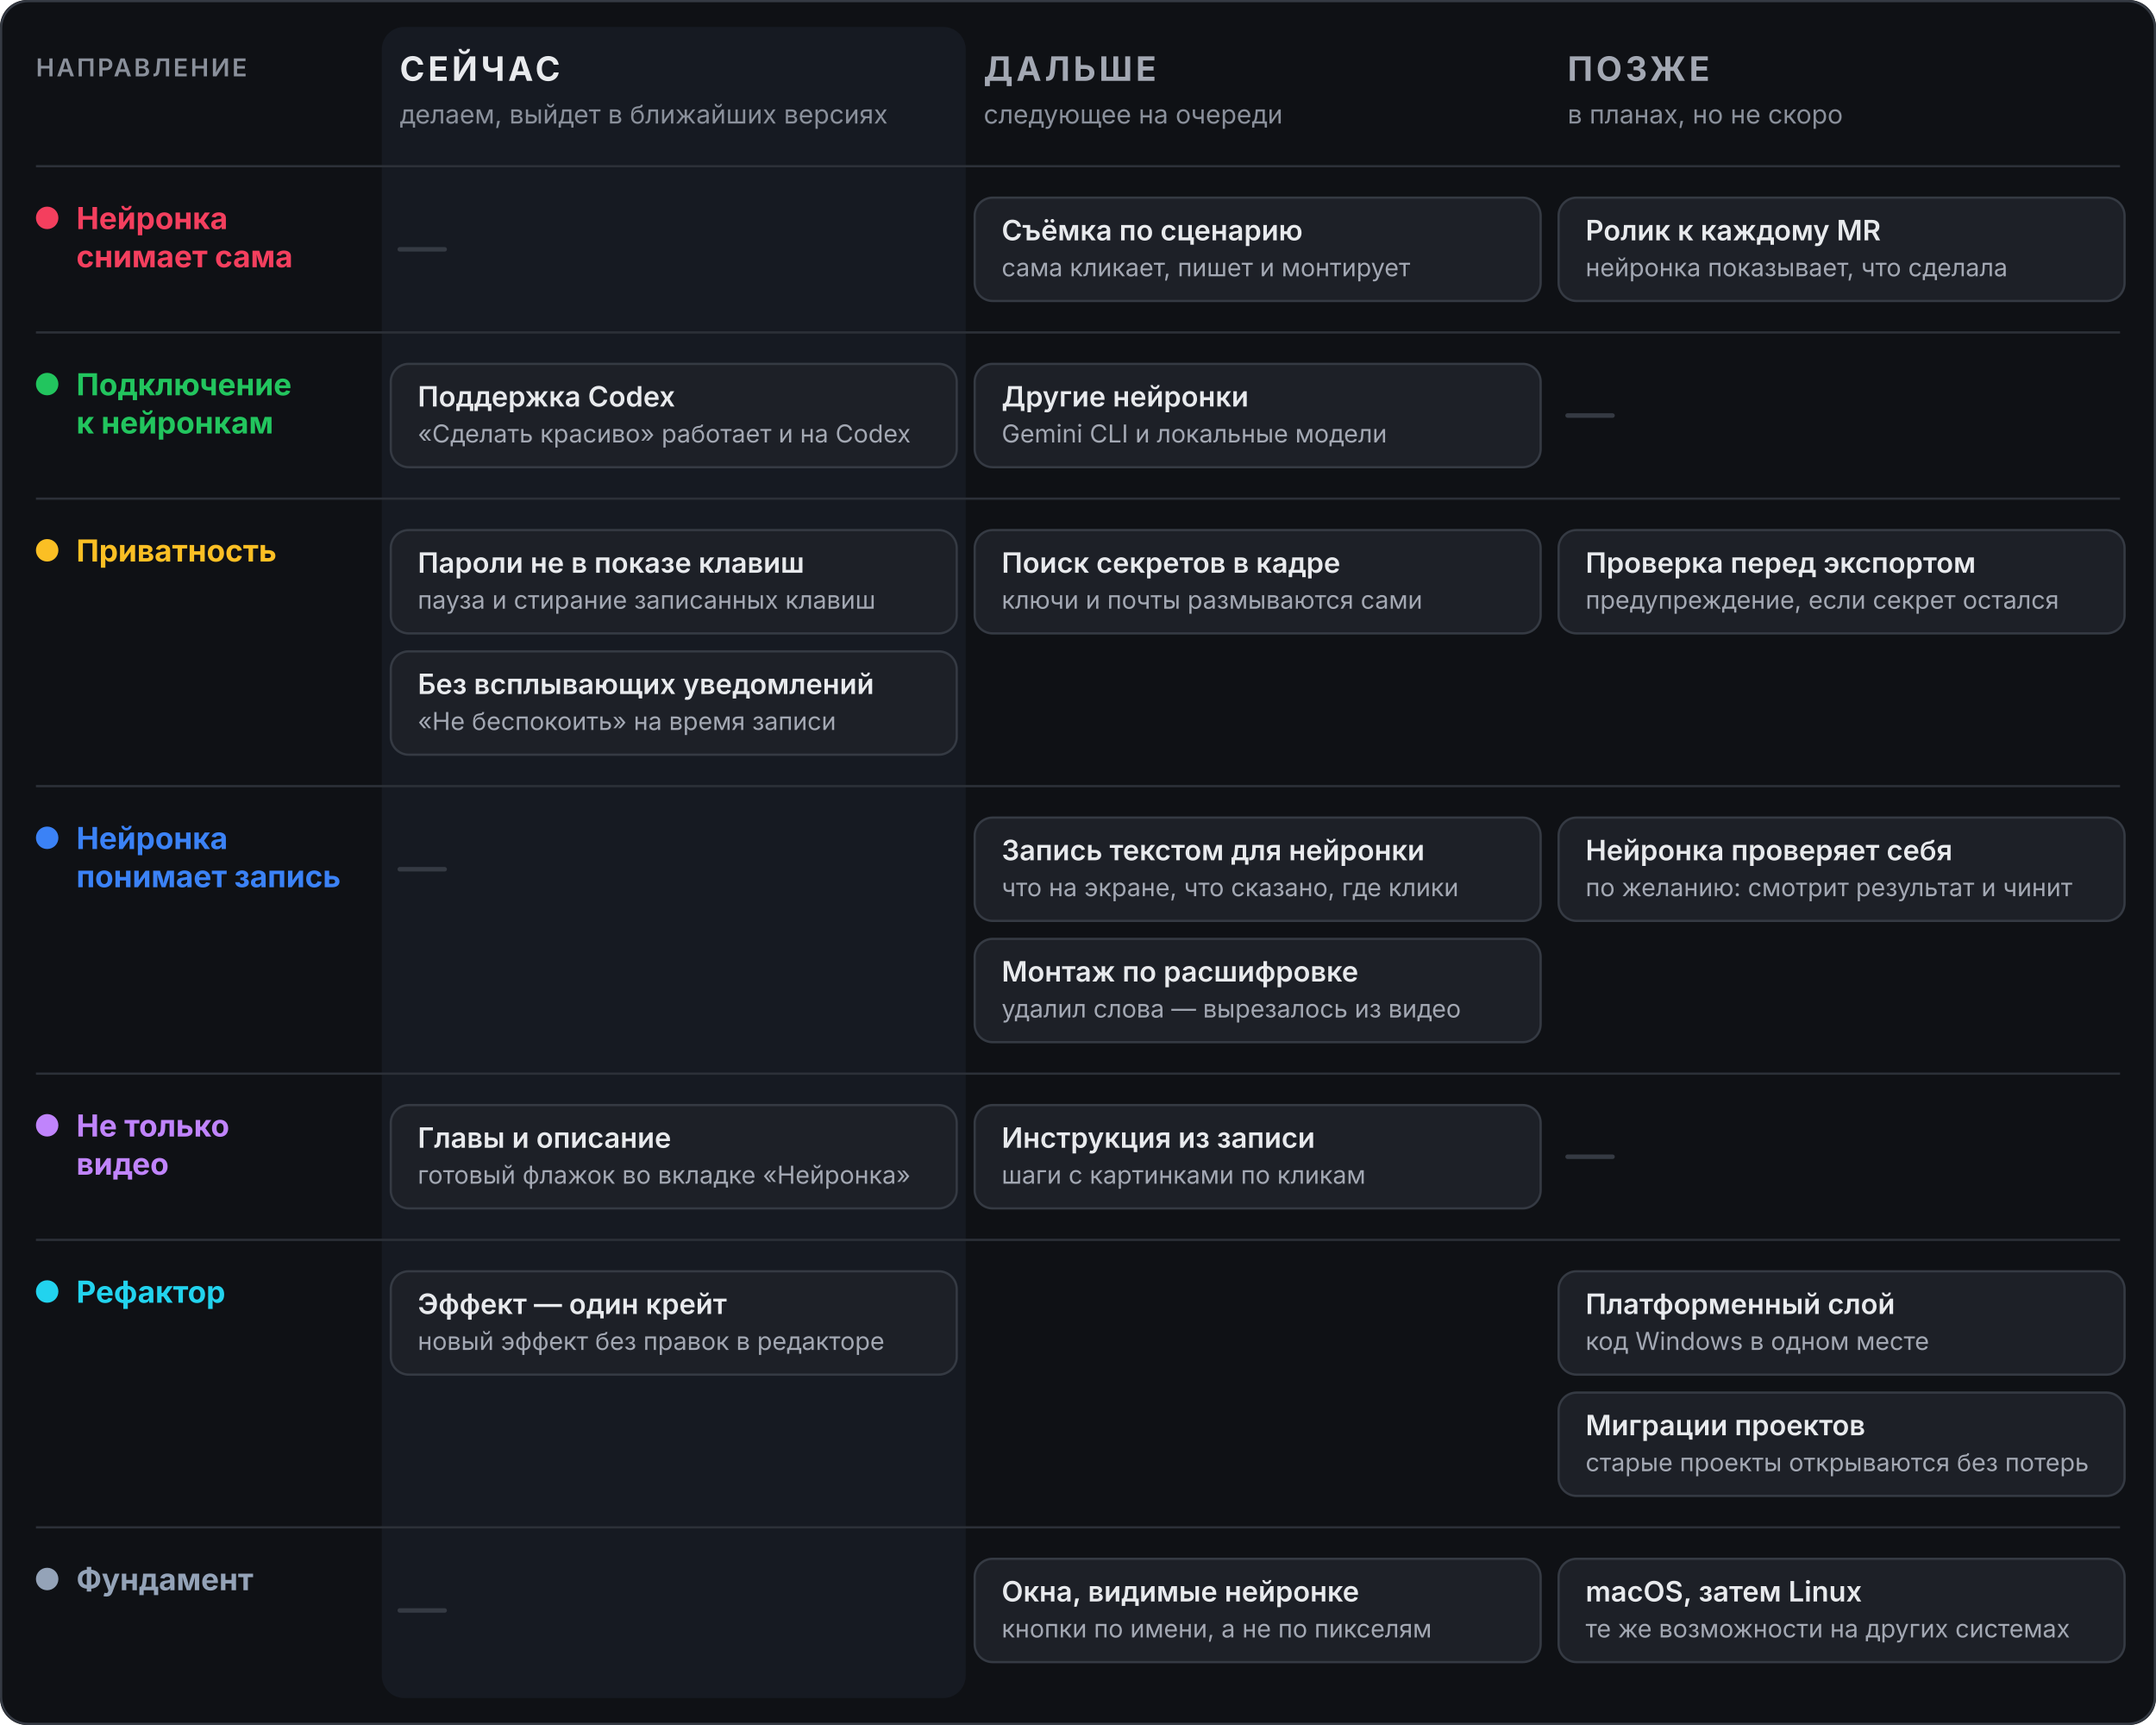
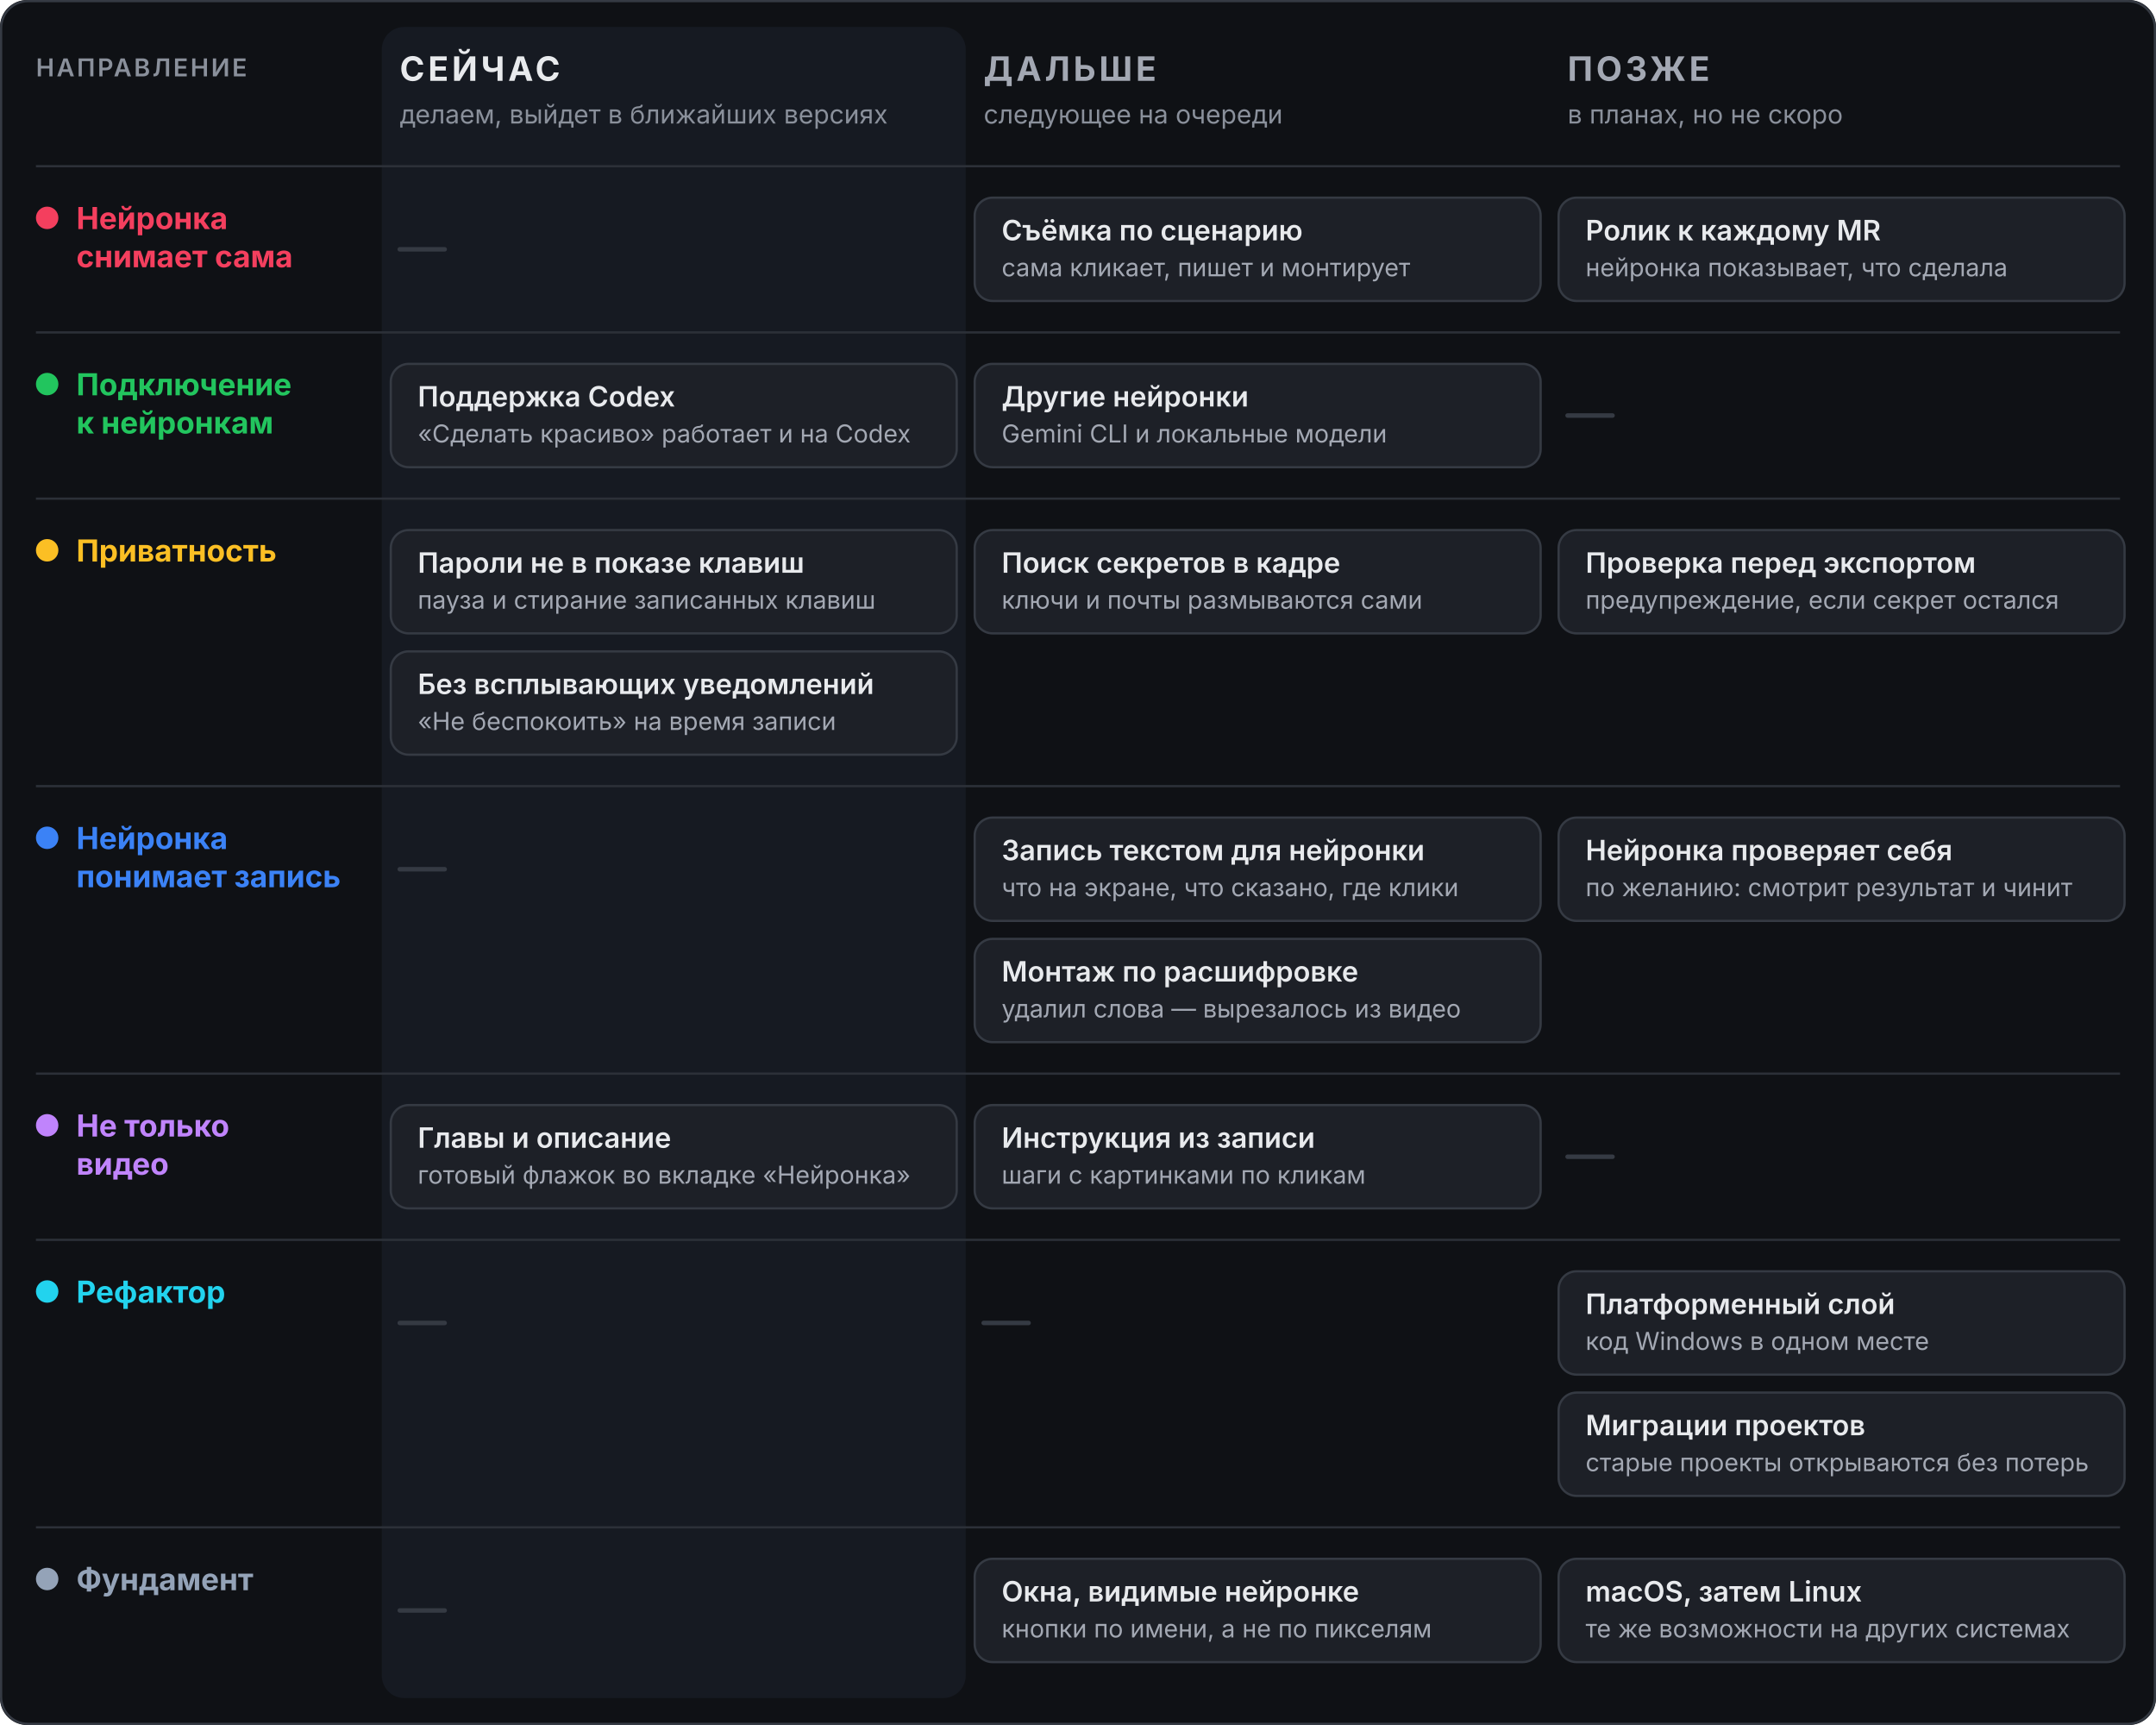
<svg xmlns="http://www.w3.org/2000/svg" viewBox="0 0 960 768" width="960" height="768" font-family="-apple-system,'Segoe UI',Inter,Roboto,Arial,sans-serif">
  <rect width="960" height="768" rx="12" fill="#0f1115" />
  <rect x="0.5" y="0.5" width="959" height="767" rx="12" fill="none" stroke="#353a43" />
  <rect x="170" y="12" width="260" height="744" rx="10" fill="#161a22" />
  <text x="16" y="34" font-size="11" font-weight="600" letter-spacing="1" fill="#8a909b">НАПРАВЛЕНИЕ</text>
  <text x="178" y="36" font-size="15" font-weight="700" letter-spacing="1.5" fill="#e8eaed">СЕЙЧАС</text>
  <text x="178" y="55" font-size="11.5" fill="#8a909b">делаем, выйдет в ближайших версиях</text>
  <text x="438" y="36" font-size="15" font-weight="700" letter-spacing="1.5" fill="#a3a8b3">ДАЛЬШЕ</text>
  <text x="438" y="55" font-size="11.5" fill="#8a909b">следующее на очереди</text>
  <text x="698" y="36" font-size="15" font-weight="700" letter-spacing="1.5" fill="#a3a8b3">ПОЗЖЕ</text>
  <text x="698" y="55" font-size="11.5" fill="#8a909b">в планах, но не скоро</text>
  <line x1="16" y1="74" x2="944" y2="74" stroke="#2c3038" />
  <circle cx="21" cy="97" r="5" fill="#f43f5e" />
  <text x="34" y="102" font-size="13.5" font-weight="700" fill="#f43f5e">Нейронка</text>
  <text x="34" y="119" font-size="13.5" font-weight="700" fill="#f43f5e">снимает сама</text>
  <line x1="178" y1="111" x2="198" y2="111" stroke="#353a43" stroke-width="2" stroke-linecap="round" />
  <rect x="434" y="88" width="252" height="46" rx="8" fill="#1d2027" stroke="#353a43" />
  <text x="446" y="107" font-size="12.5" font-weight="600" fill="#e8eaed">Съёмка по сценарию</text>
  <text x="446" y="123" font-size="11" fill="#a3a8b3">сама кликает, пишет и монтирует</text>
  <rect x="694" y="88" width="252" height="46" rx="8" fill="#1d2027" stroke="#353a43" />
  <text x="706" y="107" font-size="12.5" font-weight="600" fill="#e8eaed">Ролик к каждому MR</text>
  <text x="706" y="123" font-size="11" fill="#a3a8b3">нейронка показывает, что сделала</text>
  <line x1="16" y1="148" x2="944" y2="148" stroke="#2c3038" />
  <circle cx="21" cy="171" r="5" fill="#22c55e" />
  <text x="34" y="176" font-size="13.5" font-weight="700" fill="#22c55e">Подключение</text>
  <text x="34" y="193" font-size="13.5" font-weight="700" fill="#22c55e">к нейронкам</text>
  <rect x="174" y="162" width="252" height="46" rx="8" fill="#1d2027" stroke="#353a43" />
  <text x="186" y="181" font-size="12.5" font-weight="600" fill="#e8eaed">Поддержка Codex</text>
  <text x="186" y="197" font-size="11" fill="#a3a8b3">«Сделать красиво» работает и на Codex</text>
  <rect x="434" y="162" width="252" height="46" rx="8" fill="#1d2027" stroke="#353a43" />
  <text x="446" y="181" font-size="12.5" font-weight="600" fill="#e8eaed">Другие нейронки</text>
  <text x="446" y="197" font-size="11" fill="#a3a8b3">Gemini CLI и локальные модели</text>
  <line x1="698" y1="185" x2="718" y2="185" stroke="#353a43" stroke-width="2" stroke-linecap="round" />
  <line x1="16" y1="222" x2="944" y2="222" stroke="#2c3038" />
  <circle cx="21" cy="245" r="5" fill="#fbbf24" />
  <text x="34" y="250" font-size="13.5" font-weight="700" fill="#fbbf24">Приватность</text>
  <rect x="174" y="236" width="252" height="46" rx="8" fill="#1d2027" stroke="#353a43" />
  <text x="186" y="255" font-size="12.5" font-weight="600" fill="#e8eaed">Пароли не в показе клавиш</text>
  <text x="186" y="271" font-size="11" fill="#a3a8b3">пауза и стирание записанных клавиш</text>
  <rect x="174" y="290" width="252" height="46" rx="8" fill="#1d2027" stroke="#353a43" />
  <text x="186" y="309" font-size="12.5" font-weight="600" fill="#e8eaed">Без всплывающих уведомлений</text>
  <text x="186" y="325" font-size="11" fill="#a3a8b3">«Не беспокоить» на время записи</text>
  <rect x="434" y="236" width="252" height="46" rx="8" fill="#1d2027" stroke="#353a43" />
  <text x="446" y="255" font-size="12.5" font-weight="600" fill="#e8eaed">Поиск секретов в кадре</text>
  <text x="446" y="271" font-size="11" fill="#a3a8b3">ключи и почты размываются сами</text>
  <rect x="694" y="236" width="252" height="46" rx="8" fill="#1d2027" stroke="#353a43" />
  <text x="706" y="255" font-size="12.5" font-weight="600" fill="#e8eaed">Проверка перед экспортом</text>
  <text x="706" y="271" font-size="11" fill="#a3a8b3">предупреждение, если секрет остался</text>
  <line x1="16" y1="350" x2="944" y2="350" stroke="#2c3038" />
  <circle cx="21" cy="373" r="5" fill="#3b82f6" />
  <text x="34" y="378" font-size="13.5" font-weight="700" fill="#3b82f6">Нейронка</text>
  <text x="34" y="395" font-size="13.5" font-weight="700" fill="#3b82f6">понимает запись</text>
  <line x1="178" y1="387" x2="198" y2="387" stroke="#353a43" stroke-width="2" stroke-linecap="round" />
  <rect x="434" y="364" width="252" height="46" rx="8" fill="#1d2027" stroke="#353a43" />
  <text x="446" y="383" font-size="12.5" font-weight="600" fill="#e8eaed">Запись текстом для нейронки</text>
  <text x="446" y="399" font-size="11" fill="#a3a8b3">что на экране, что сказано, где клики</text>
  <rect x="434" y="418" width="252" height="46" rx="8" fill="#1d2027" stroke="#353a43" />
  <text x="446" y="437" font-size="12.5" font-weight="600" fill="#e8eaed">Монтаж по расшифровке</text>
  <text x="446" y="453" font-size="11" fill="#a3a8b3">удалил слова — вырезалось из видео</text>
  <rect x="694" y="364" width="252" height="46" rx="8" fill="#1d2027" stroke="#353a43" />
  <text x="706" y="383" font-size="12.5" font-weight="600" fill="#e8eaed">Нейронка проверяет себя</text>
  <text x="706" y="399" font-size="11" fill="#a3a8b3">по желанию: смотрит результат и чинит</text>
  <line x1="16" y1="478" x2="944" y2="478" stroke="#2c3038" />
  <circle cx="21" cy="501" r="5" fill="#c084fc" />
  <text x="34" y="506" font-size="13.5" font-weight="700" fill="#c084fc">Не только</text>
  <text x="34" y="523" font-size="13.5" font-weight="700" fill="#c084fc">видео</text>
  <rect x="174" y="492" width="252" height="46" rx="8" fill="#1d2027" stroke="#353a43" />
  <text x="186" y="511" font-size="12.5" font-weight="600" fill="#e8eaed">Главы и описание</text>
  <text x="186" y="527" font-size="11" fill="#a3a8b3">готовый флажок во вкладке «Нейронка»</text>
  <rect x="434" y="492" width="252" height="46" rx="8" fill="#1d2027" stroke="#353a43" />
  <text x="446" y="511" font-size="12.5" font-weight="600" fill="#e8eaed">Инструкция из записи</text>
  <text x="446" y="527" font-size="11" fill="#a3a8b3">шаги с картинками по кликам</text>
  <line x1="698" y1="515" x2="718" y2="515" stroke="#353a43" stroke-width="2" stroke-linecap="round" />
  <line x1="16" y1="552" x2="944" y2="552" stroke="#2c3038" />
  <circle cx="21" cy="575" r="5" fill="#22d3ee" />
  <text x="34" y="580" font-size="13.5" font-weight="700" fill="#22d3ee">Рефактор</text>
-   <rect x="174" y="566" width="252" height="46" rx="8" fill="#1d2027" stroke="#353a43" />
-   <text x="186" y="585" font-size="12.5" font-weight="600" fill="#e8eaed">Эффект — один крейт</text>
-   <text x="186" y="601" font-size="11" fill="#a3a8b3">новый эффект без правок в редакторе</text>
+   <line x1="178" y1="589" x2="198" y2="589" stroke="#353a43" stroke-width="2" stroke-linecap="round" />
+   <line x1="438" y1="589" x2="458" y2="589" stroke="#353a43" stroke-width="2" stroke-linecap="round" />
  <rect x="694" y="566" width="252" height="46" rx="8" fill="#1d2027" stroke="#353a43" />
  <text x="706" y="585" font-size="12.5" font-weight="600" fill="#e8eaed">Платформенный слой</text>
  <text x="706" y="601" font-size="11" fill="#a3a8b3">код Windows в одном месте</text>
  <rect x="694" y="620" width="252" height="46" rx="8" fill="#1d2027" stroke="#353a43" />
  <text x="706" y="639" font-size="12.5" font-weight="600" fill="#e8eaed">Миграции проектов</text>
  <text x="706" y="655" font-size="11" fill="#a3a8b3">старые проекты открываются без потерь</text>
  <line x1="16" y1="680" x2="944" y2="680" stroke="#2c3038" />
  <circle cx="21" cy="703" r="5" fill="#94a3b8" />
  <text x="34" y="708" font-size="13.5" font-weight="700" fill="#94a3b8">Фундамент</text>
  <line x1="178" y1="717" x2="198" y2="717" stroke="#353a43" stroke-width="2" stroke-linecap="round" />
  <rect x="434" y="694" width="252" height="46" rx="8" fill="#1d2027" stroke="#353a43" />
  <text x="446" y="713" font-size="12.5" font-weight="600" fill="#e8eaed">Окна, видимые нейронке</text>
  <text x="446" y="729" font-size="11" fill="#a3a8b3">кнопки по имени, а не по пикселям</text>
  <rect x="694" y="694" width="252" height="46" rx="8" fill="#1d2027" stroke="#353a43" />
  <text x="706" y="713" font-size="12.5" font-weight="600" fill="#e8eaed">macOS, затем Linux</text>
  <text x="706" y="729" font-size="11" fill="#a3a8b3">те же возможности на других системах</text>
</svg>
